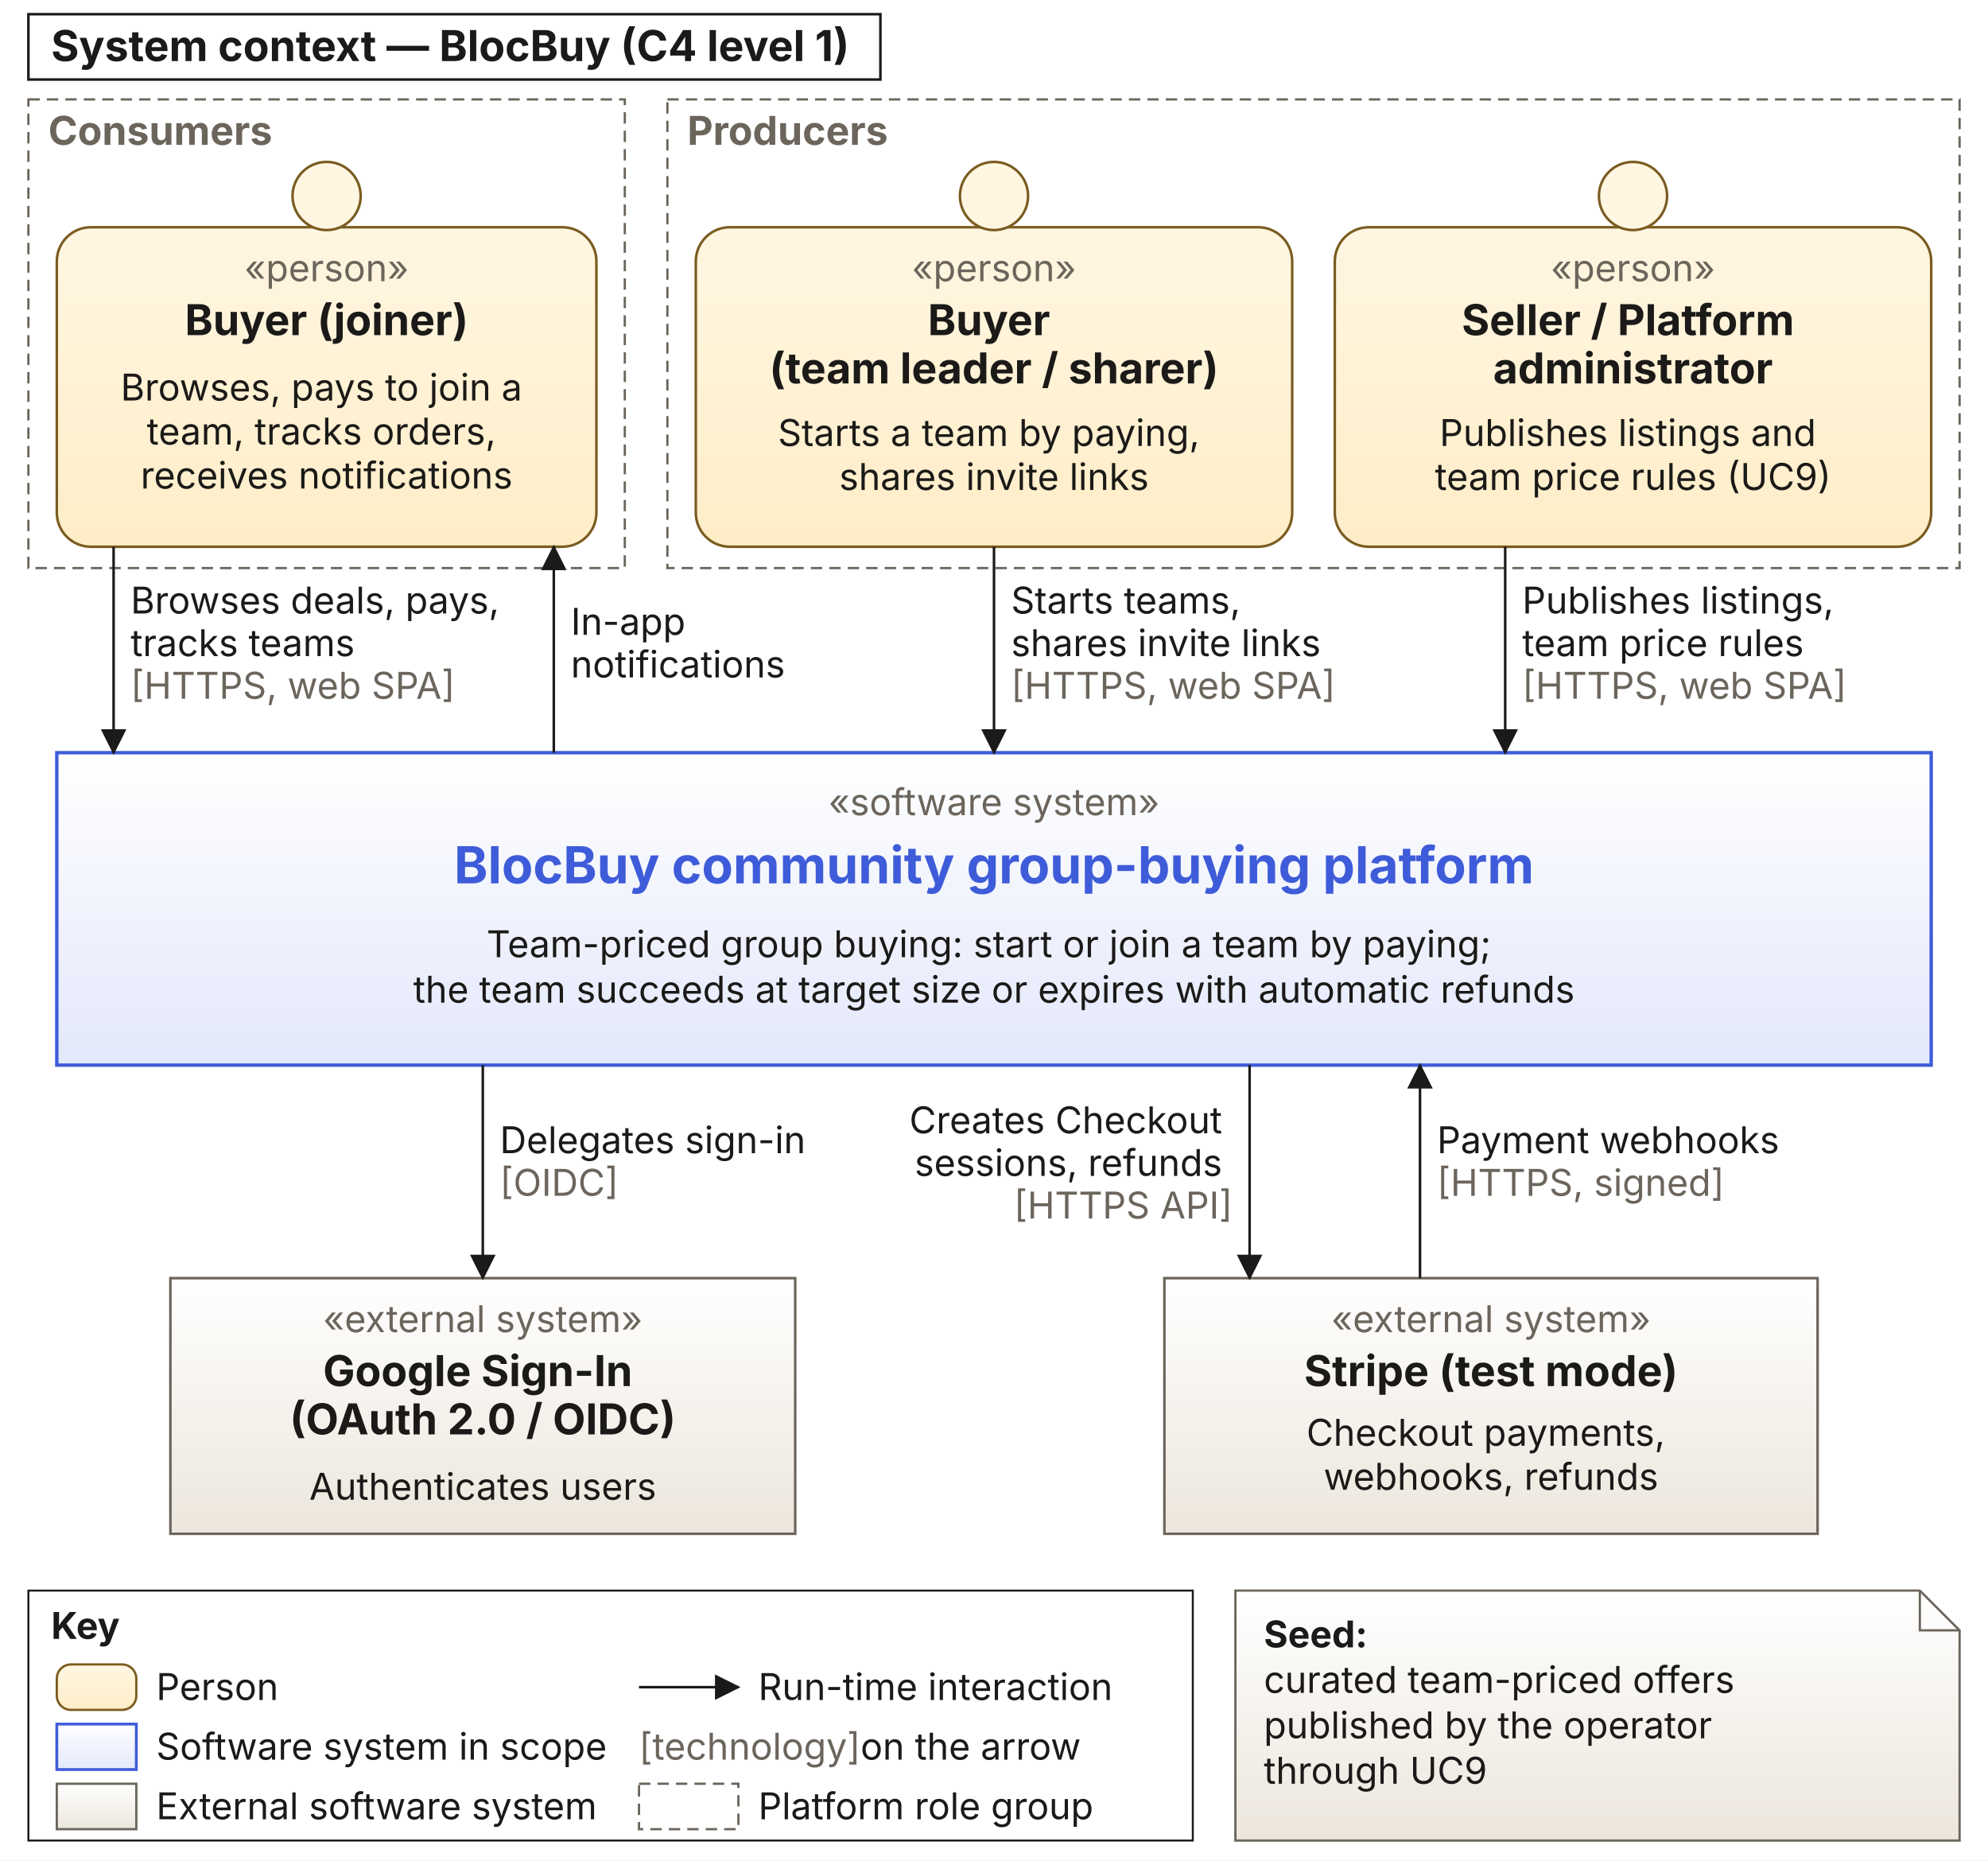
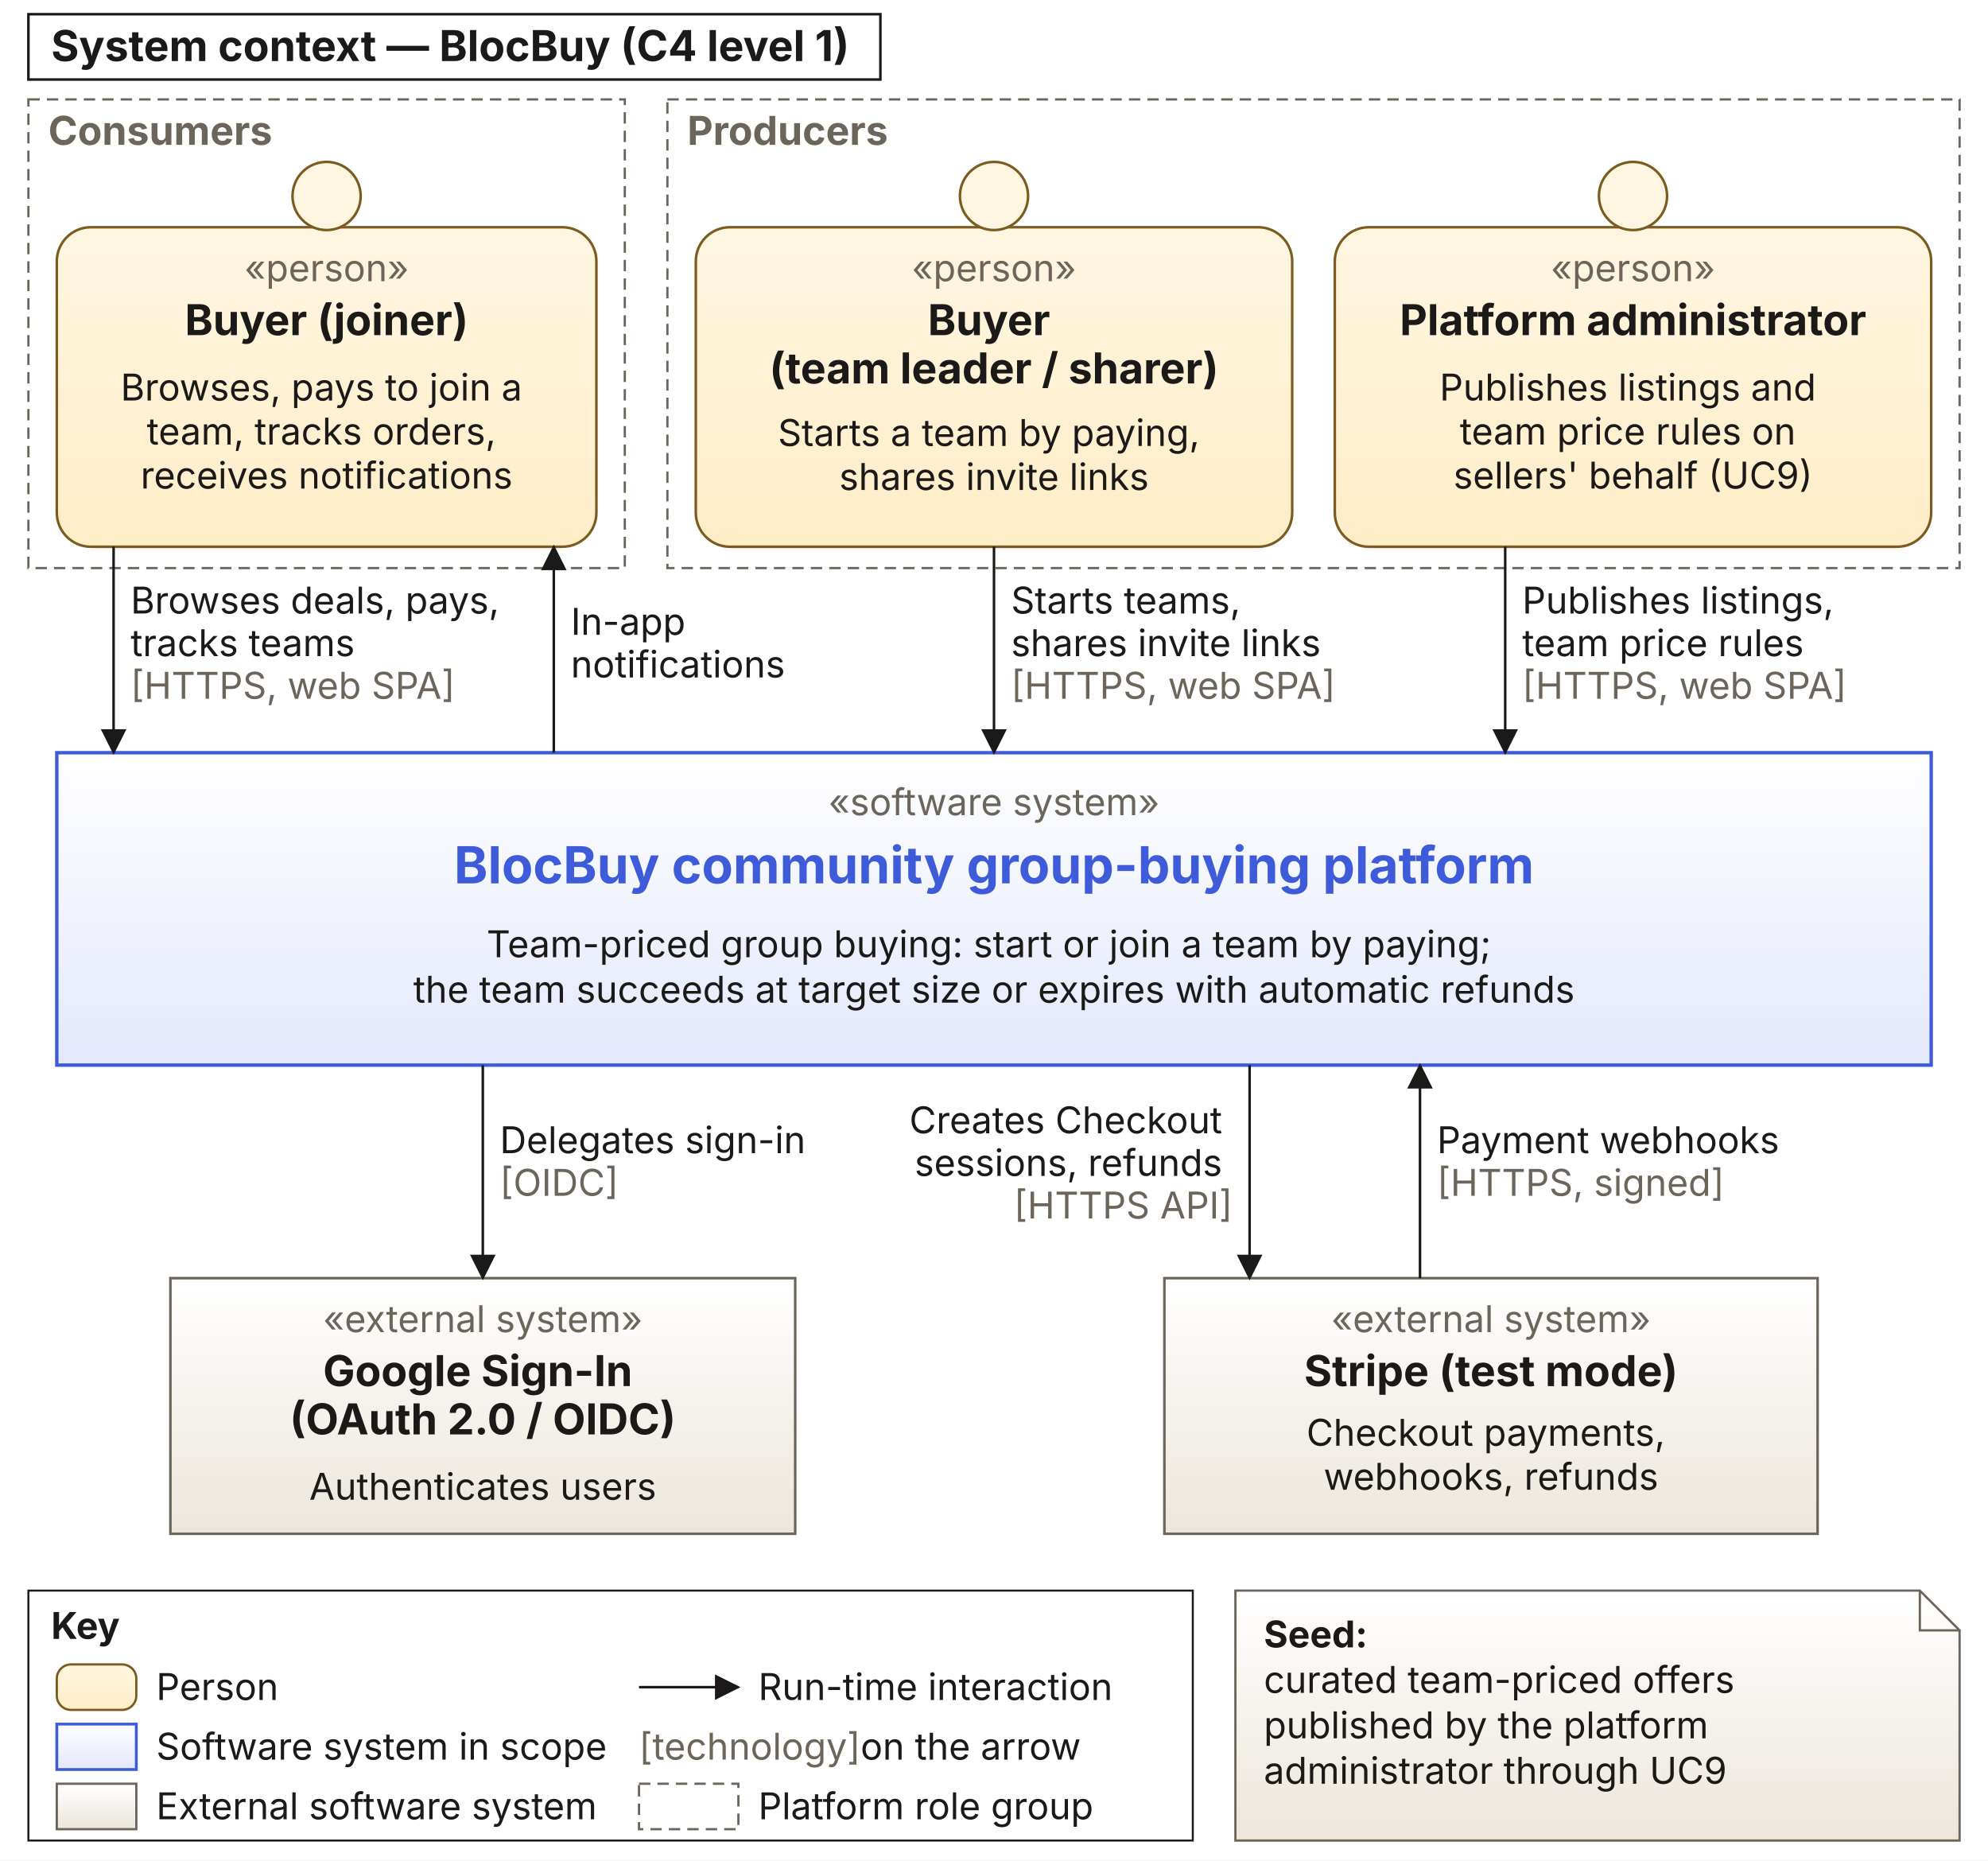
<svg xmlns="http://www.w3.org/2000/svg" width="1400" height="1310" viewBox="0 0 1400 1310" font-family="Inter, Helvetica, Arial, sans-serif">
  <defs>
    <marker id="d1Fill" viewBox="0 0 12 12" refX="11" refY="6" markerWidth="18" markerHeight="18" markerUnits="userSpaceOnUse" orient="auto-start-reverse">
      <path d="M0,0 L12,6 L0,12 Z" fill="#1B1A18" />
    </marker>
    <linearGradient id="d1Blue" x1="0" y1="0" x2="0" y2="1">
      <stop offset="0" stop-color="#FFFFFF" />
      <stop offset="1" stop-color="#E3E8FB" />
    </linearGradient>
    <linearGradient id="d1Person" x1="0" y1="0" x2="0" y2="1">
      <stop offset="0" stop-color="#FFF6E2" />
      <stop offset="1" stop-color="#FFEDC7" />
    </linearGradient>
    <linearGradient id="d1Ext" x1="0" y1="0" x2="0" y2="1">
      <stop offset="0" stop-color="#FFFFFF" />
      <stop offset="1" stop-color="#ECE6DC" />
    </linearGradient>
  </defs>
  <rect x="0" y="0" width="1400" height="1310" fill="#FFFFFF" />
  <rect x="20" y="10" width="600" height="46" fill="#FFFFFF" stroke="#1B1A18" stroke-width="1.8" />
  <text x="36" y="43" font-size="30" font-weight="700" fill="#1B1A18">System context — BlocBuy (C4 level 1)</text>
  <rect x="20" y="70" width="420" height="330" fill="none" stroke="#6B655C" stroke-width="1.6" stroke-dasharray="8 5" />
  <text x="34" y="102" font-size="28" font-weight="700" fill="#6B655C">Consumers</text>
  <rect x="470" y="70" width="910" height="330" fill="none" stroke="#6B655C" stroke-width="1.6" stroke-dasharray="8 5" />
  <text x="484" y="102" font-size="28" font-weight="700" fill="#6B655C">Producers</text>
  <rect x="40" y="160" width="380" height="225" rx="24" fill="url(#d1Person)" stroke="#7A5C20" stroke-width="1.8" />
  <circle cx="230" cy="138" r="24" fill="#FFF6E2" stroke="#7A5C20" stroke-width="1.8" />
  <text x="230" y="198" font-size="26" text-anchor="middle" fill="#6B655C">«person»</text>
  <text x="230" y="236" font-size="30" font-weight="700" text-anchor="middle" fill="#1B1A18">Buyer (joiner)</text>
  <text x="230" y="282" font-size="26" text-anchor="middle" fill="#1B1A18">
    <tspan x="230">Browses, pays to join a</tspan>
    <tspan x="230" dy="31">team, tracks orders,</tspan>
    <tspan x="230" dy="31">receives notifications</tspan>
  </text>
  <rect x="490" y="160" width="420" height="225" rx="24" fill="url(#d1Person)" stroke="#7A5C20" stroke-width="1.8" />
  <circle cx="700" cy="138" r="24" fill="#FFF6E2" stroke="#7A5C20" stroke-width="1.8" />
  <text x="700" y="198" font-size="26" text-anchor="middle" fill="#6B655C">«person»</text>
  <text x="700" y="236" font-size="30" font-weight="700" text-anchor="middle" fill="#1B1A18">
    <tspan x="700">Buyer</tspan>
    <tspan x="700" dy="34">(team leader / sharer)</tspan>
  </text>
  <text x="700" y="314" font-size="26" text-anchor="middle" fill="#1B1A18">
    <tspan x="700">Starts a team by paying,</tspan>
    <tspan x="700" dy="31">shares invite links</tspan>
  </text>
  <rect x="940" y="160" width="420" height="225" rx="24" fill="url(#d1Person)" stroke="#7A5C20" stroke-width="1.8" />
  <circle cx="1150" cy="138" r="24" fill="#FFF6E2" stroke="#7A5C20" stroke-width="1.8" />
  <text x="1150" y="198" font-size="26" text-anchor="middle" fill="#6B655C">«person»</text>
-   <text x="1150" y="236" font-size="30" font-weight="700" text-anchor="middle" fill="#1B1A18">
-     <tspan x="1150">Seller / Platform</tspan>
-     <tspan x="1150" dy="34">administrator</tspan>
-   </text>
-   <text x="1150" y="314" font-size="26" text-anchor="middle" fill="#1B1A18">
+   <text x="1150" y="236" font-size="30" font-weight="700" text-anchor="middle" fill="#1B1A18">Platform administrator</text>
+   <text x="1150" y="282" font-size="26" text-anchor="middle" fill="#1B1A18">
    <tspan x="1150">Publishes listings and</tspan>
-     <tspan x="1150" dy="31">team price rules (UC9)</tspan>
+     <tspan x="1150" dy="31">team price rules on</tspan>
+     <tspan x="1150" dy="31">sellers' behalf (UC9)</tspan>
  </text>
  <rect x="40" y="530" width="1320" height="220" fill="url(#d1Blue)" stroke="#3E5CD9" stroke-width="2.4" />
  <text x="700" y="574" font-size="26" text-anchor="middle" fill="#6B655C">«software system»</text>
  <text x="700" y="622" font-size="36" font-weight="700" text-anchor="middle" fill="#3E5CD9">BlocBuy community group-buying platform</text>
  <text x="700" y="674" font-size="26" text-anchor="middle" fill="#1B1A18">
    <tspan x="700">Team-priced group buying: start or join a team by paying;</tspan>
    <tspan x="700" dy="32">the team succeeds at target size or expires with automatic refunds</tspan>
  </text>
  <rect x="120" y="900" width="440" height="180" fill="url(#d1Ext)" stroke="#6B655C" stroke-width="1.8" />
  <text x="340" y="938" font-size="26" text-anchor="middle" fill="#6B655C">«external system»</text>
  <text x="340" y="976" font-size="30" font-weight="700" text-anchor="middle" fill="#1B1A18">
    <tspan x="340">Google Sign-In</tspan>
    <tspan x="340" dy="34">(OAuth 2.0 / OIDC)</tspan>
  </text>
  <text x="340" y="1056" font-size="26" text-anchor="middle" fill="#1B1A18">Authenticates users</text>
  <rect x="820" y="900" width="460" height="180" fill="url(#d1Ext)" stroke="#6B655C" stroke-width="1.8" />
  <text x="1050" y="938" font-size="26" text-anchor="middle" fill="#6B655C">«external system»</text>
  <text x="1050" y="976" font-size="30" font-weight="700" text-anchor="middle" fill="#1B1A18">Stripe (test mode)</text>
  <text x="1050" y="1018" font-size="26" text-anchor="middle" fill="#1B1A18">
    <tspan x="1050">Checkout payments,</tspan>
    <tspan x="1050" dy="31">webhooks, refunds</tspan>
  </text>
  <line x1="80" y1="385" x2="80" y2="530" stroke="#1B1A18" stroke-width="1.8" marker-end="url(#d1Fill)" />
  <text x="92" y="432" font-size="26" fill="#1B1A18">
    <tspan x="92">Browses deals, pays,</tspan>
    <tspan x="92" dy="30">tracks teams</tspan>
    <tspan x="92" dy="30" fill="#6B655C">[HTTPS, web SPA]</tspan>
  </text>
  <line x1="390" y1="530" x2="390" y2="385" stroke="#1B1A18" stroke-width="1.8" marker-end="url(#d1Fill)" />
  <text x="402" y="447" font-size="26" fill="#1B1A18">
    <tspan x="402">In-app</tspan>
    <tspan x="402" dy="30">notifications</tspan>
  </text>
  <line x1="700" y1="385" x2="700" y2="530" stroke="#1B1A18" stroke-width="1.8" marker-end="url(#d1Fill)" />
  <text x="712" y="432" font-size="26" fill="#1B1A18">
    <tspan x="712">Starts teams,</tspan>
    <tspan x="712" dy="30">shares invite links</tspan>
    <tspan x="712" dy="30" fill="#6B655C">[HTTPS, web SPA]</tspan>
  </text>
  <line x1="1060" y1="385" x2="1060" y2="530" stroke="#1B1A18" stroke-width="1.8" marker-end="url(#d1Fill)" />
  <text x="1072" y="432" font-size="26" fill="#1B1A18">
    <tspan x="1072">Publishes listings,</tspan>
    <tspan x="1072" dy="30">team price rules</tspan>
    <tspan x="1072" dy="30" fill="#6B655C">[HTTPS, web SPA]</tspan>
  </text>
  <line x1="340" y1="750" x2="340" y2="900" stroke="#1B1A18" stroke-width="1.8" marker-end="url(#d1Fill)" />
  <text x="352" y="812" font-size="26" fill="#1B1A18">
    <tspan x="352">Delegates sign-in</tspan>
    <tspan x="352" dy="30" fill="#6B655C">[OIDC]</tspan>
  </text>
  <line x1="880" y1="750" x2="880" y2="900" stroke="#1B1A18" stroke-width="1.8" marker-end="url(#d1Fill)" />
  <text x="868" y="798" font-size="26" text-anchor="end" fill="#1B1A18">
    <tspan x="868">Creates Checkout</tspan>
    <tspan x="868" dy="30">sessions, refunds</tspan>
    <tspan x="868" dy="30" fill="#6B655C">[HTTPS API]</tspan>
  </text>
  <line x1="1000" y1="900" x2="1000" y2="750" stroke="#1B1A18" stroke-width="1.8" marker-end="url(#d1Fill)" />
  <text x="1012" y="812" font-size="26" fill="#1B1A18">
    <tspan x="1012">Payment webhooks</tspan>
    <tspan x="1012" dy="30" fill="#6B655C">[HTTPS, signed]</tspan>
  </text>
  <rect x="20" y="1120" width="820" height="176" fill="none" stroke="#1B1A18" stroke-width="1.4" />
  <text x="36" y="1154" font-size="26" font-weight="700" fill="#1B1A18">Key</text>
  <rect x="40" y="1172" width="56" height="32" rx="10" fill="url(#d1Person)" stroke="#7A5C20" stroke-width="1.6" />
  <text x="110" y="1197" font-size="26" fill="#1B1A18">Person</text>
  <rect x="40" y="1214" width="56" height="32" fill="url(#d1Blue)" stroke="#3E5CD9" stroke-width="2" />
  <text x="110" y="1239" font-size="26" fill="#1B1A18">Software system in scope</text>
  <rect x="40" y="1256" width="56" height="32" fill="url(#d1Ext)" stroke="#6B655C" stroke-width="1.6" />
  <text x="110" y="1281" font-size="26" fill="#1B1A18">External software system</text>
  <line x1="450" y1="1188" x2="520" y2="1188" stroke="#1B1A18" stroke-width="1.8" marker-end="url(#d1Fill)" />
  <text x="534" y="1197" font-size="26" fill="#1B1A18">Run-time interaction</text>
  <text x="450" y="1239" font-size="26" fill="#6B655C">[technology]</text>
  <text x="606" y="1239" font-size="26" fill="#1B1A18">on the arrow</text>
  <rect x="450" y="1256" width="70" height="32" fill="none" stroke="#6B655C" stroke-width="1.6" stroke-dasharray="8 5" />
  <text x="534" y="1281" font-size="26" fill="#1B1A18">Platform role group</text>
  <path d="M870,1120 L1352,1120 L1380,1148 L1380,1296 L870,1296 Z" fill="url(#d1Ext)" stroke="#6B655C" stroke-width="1.6" />
  <path d="M1352,1120 L1352,1148 L1380,1148" fill="none" stroke="#6B655C" stroke-width="1.6" />
  <text x="890" y="1160" font-size="26" fill="#1B1A18">
    <tspan x="890" font-weight="700">Seed:</tspan>
    <tspan x="890" dy="32">curated team-priced offers</tspan>
-     <tspan x="890" dy="32">published by the operator</tspan>
-     <tspan x="890" dy="32">through UC9</tspan>
+     <tspan x="890" dy="32">published by the platform</tspan>
+     <tspan x="890" dy="32">administrator through UC9</tspan>
  </text>
</svg>
